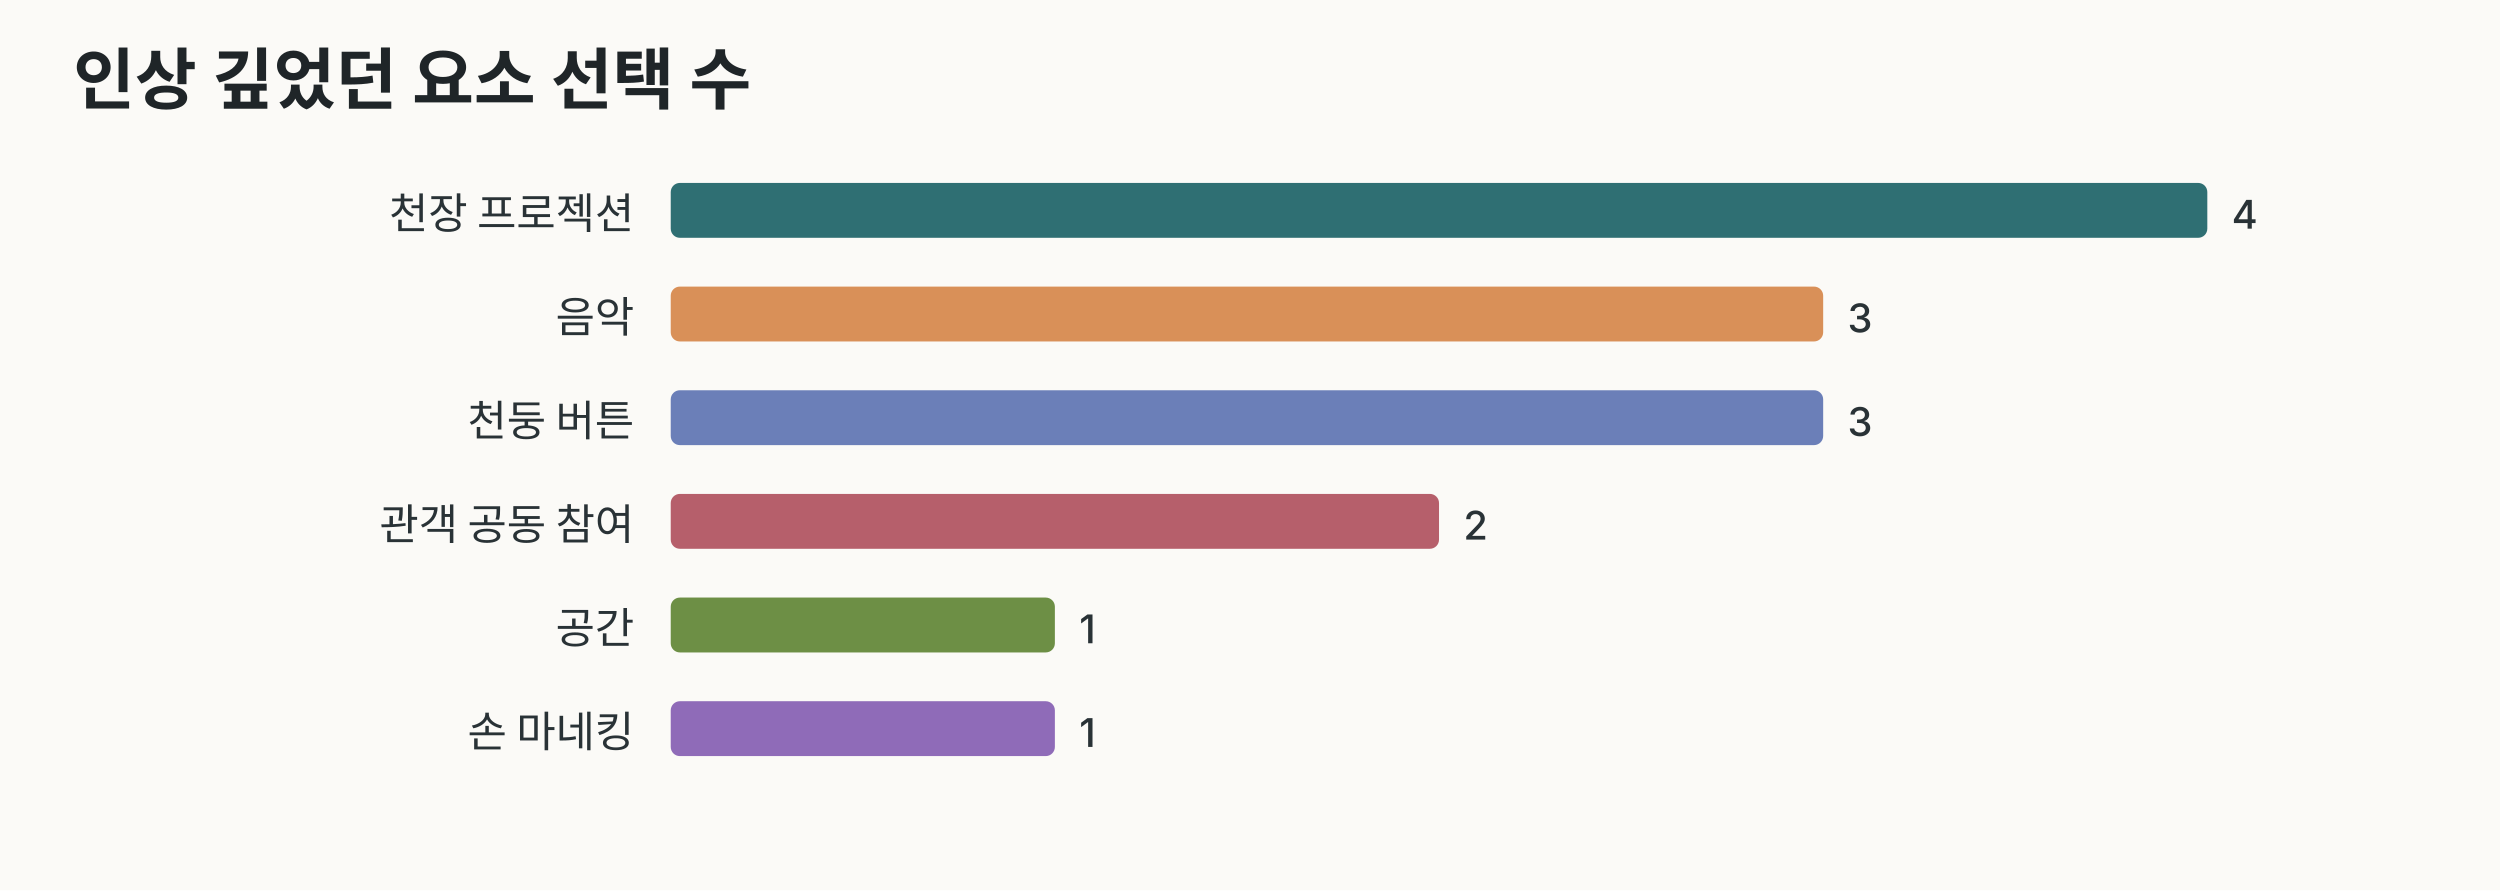
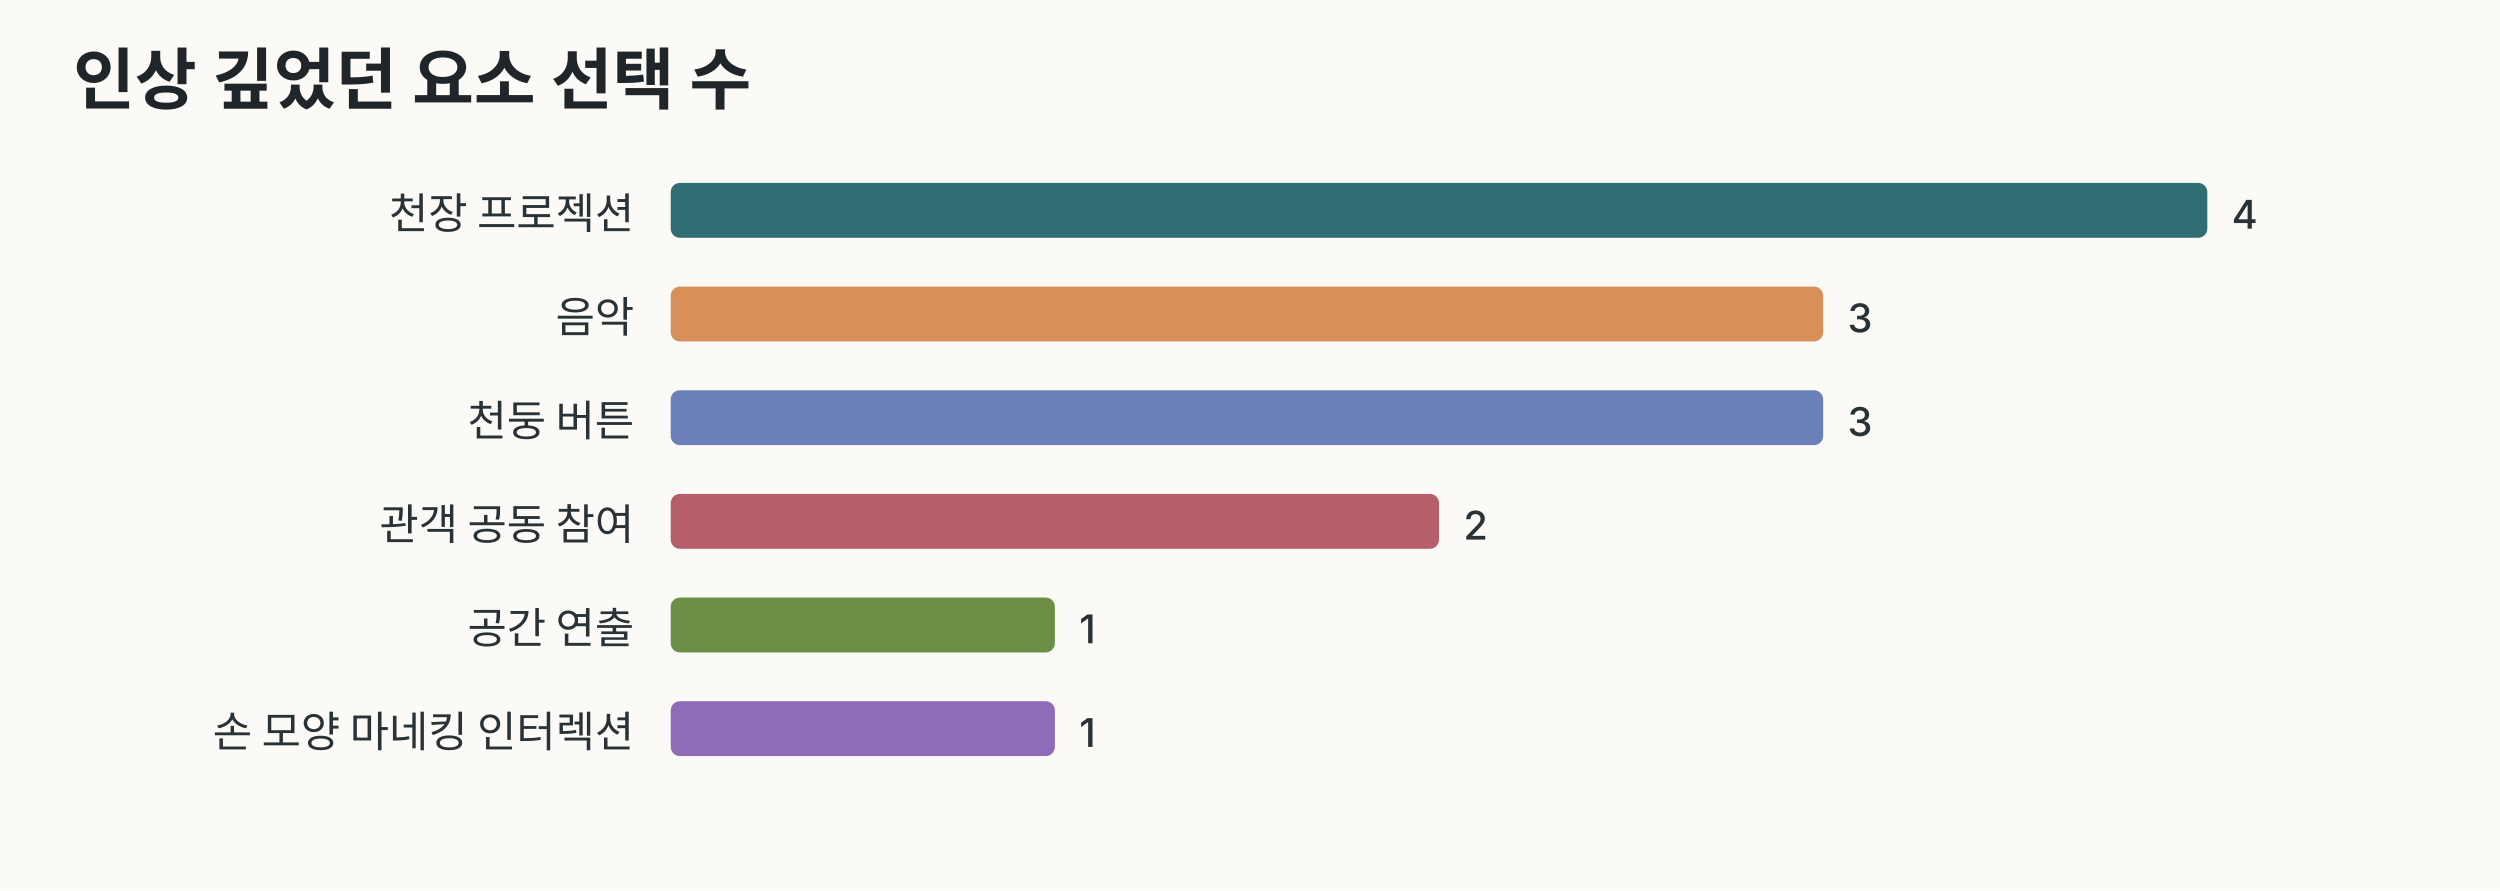
<svg xmlns="http://www.w3.org/2000/svg" width="820" height="292" viewBox="0 0 820 292">
  <style>
    .bg { fill: #fbfaf7; }
    .title { font: 700 22px -apple-system, BlinkMacSystemFont, "Segoe UI", sans-serif; fill: #1f2528; }
    .label { font: 500 14px -apple-system, BlinkMacSystemFont, "Segoe UI", sans-serif; fill: #293236; }
    .value, .legend { font: 500 13px -apple-system, BlinkMacSystemFont, "Segoe UI", sans-serif; fill: #293236; }
    .heat-value { font: 700 16px -apple-system, BlinkMacSystemFont, "Segoe UI", sans-serif; fill: #fffdf8; }
  </style>
  <rect class="bg" width="100%" height="100%" />
  <text x="24" y="34" class="title">인상 깊었던 요소 선택 수</text>
  <text x="208" y="75" text-anchor="end" class="label">천장 프로젝션</text>
  <rect x="220" y="60" width="504" height="18" rx="3" fill="#2f6f73" />
  <text x="732" y="75" class="value">4</text>
  <text x="208" y="109" text-anchor="end" class="label">음악</text>
  <rect x="220" y="94" width="378" height="18" rx="3" fill="#d99058" />
  <text x="606" y="109" class="value">3</text>
  <text x="208" y="143" text-anchor="end" class="label">천둥 버튼</text>
  <rect x="220" y="128" width="378" height="18" rx="3" fill="#6b7fb8" />
  <text x="606" y="143" class="value">3</text>
  <text x="208" y="177" text-anchor="end" class="label">관객 공동 참여</text>
  <rect x="220" y="162" width="252" height="18" rx="3" fill="#b65f6b" />
  <text x="480" y="177" class="value">2</text>
-   <text x="208" y="211" text-anchor="end" class="label">공간</text>
+   <text x="208" y="211" text-anchor="end" class="label">공간 연출</text>
  <rect x="220" y="196" width="126" height="18" rx="3" fill="#6d8f45" />
  <text x="354" y="211" class="value">1</text>
-   <text x="208" y="245" text-anchor="end" class="label">손 마네킹</text>
+   <text x="208" y="245" text-anchor="end" class="label">손 모양 마네킹 인터렉션</text>
  <rect x="220" y="230" width="126" height="18" rx="3" fill="#8f6bb8" />
  <text x="354" y="245" class="value">1</text>
</svg>
